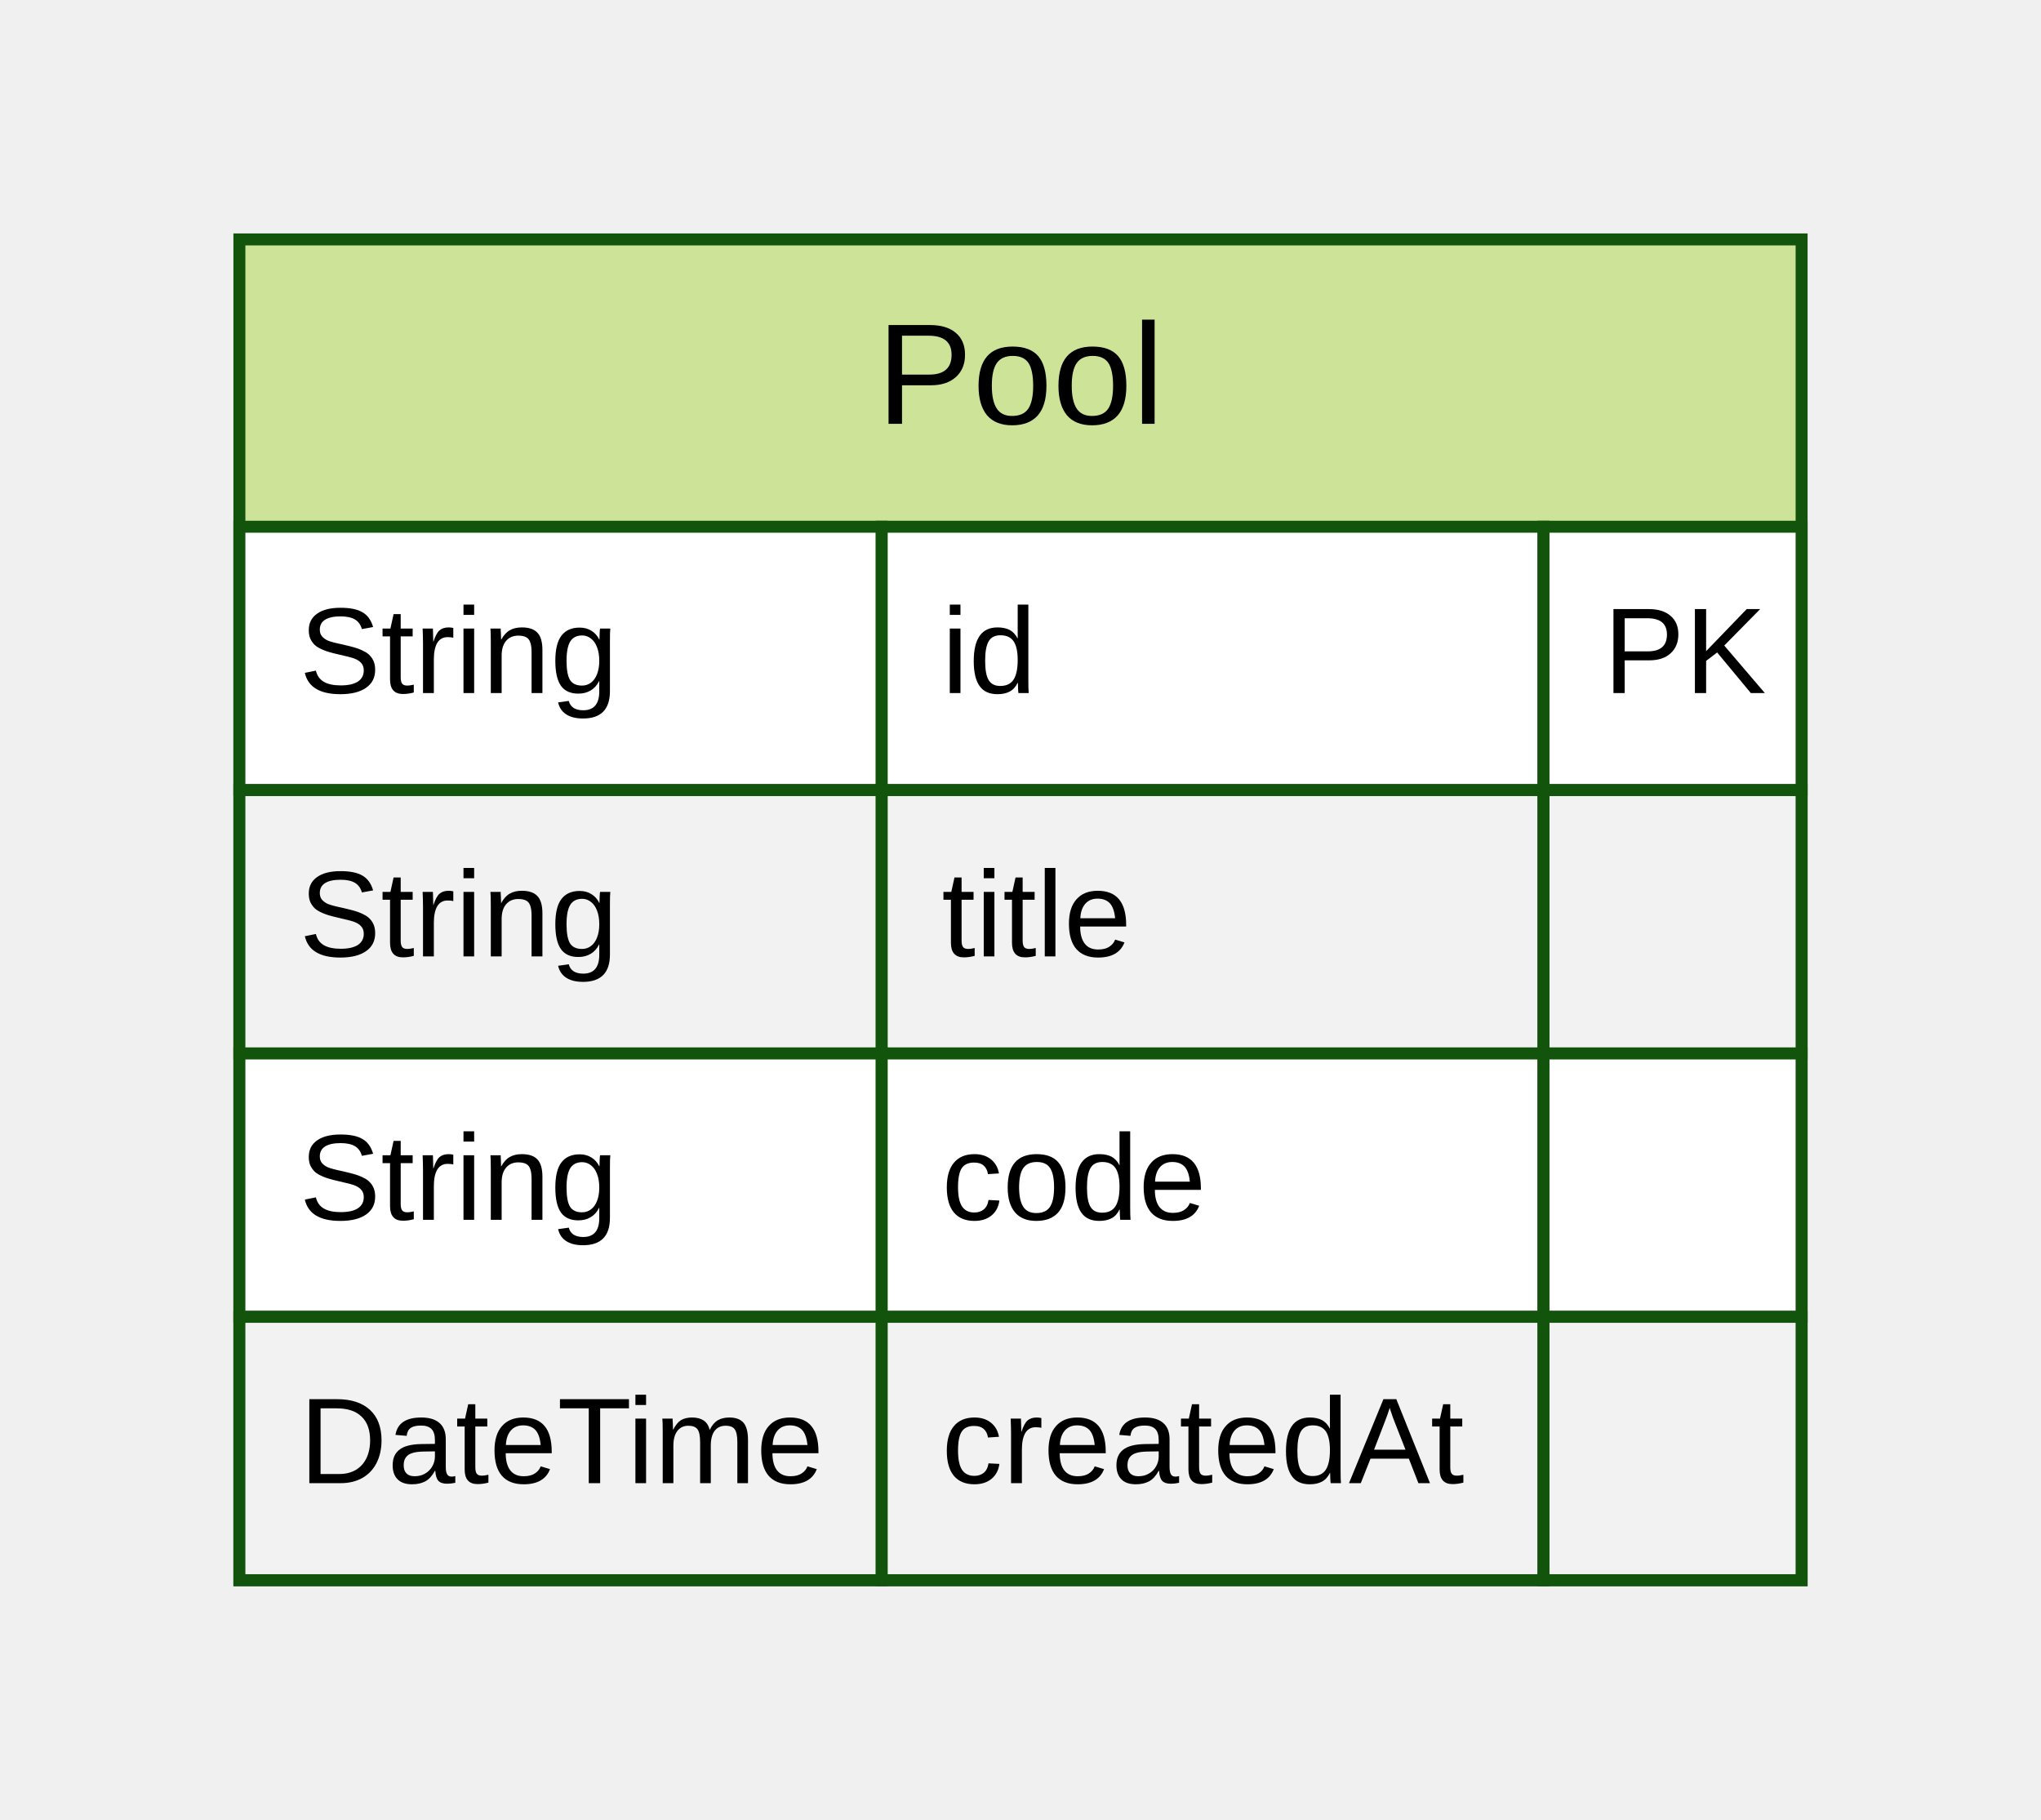
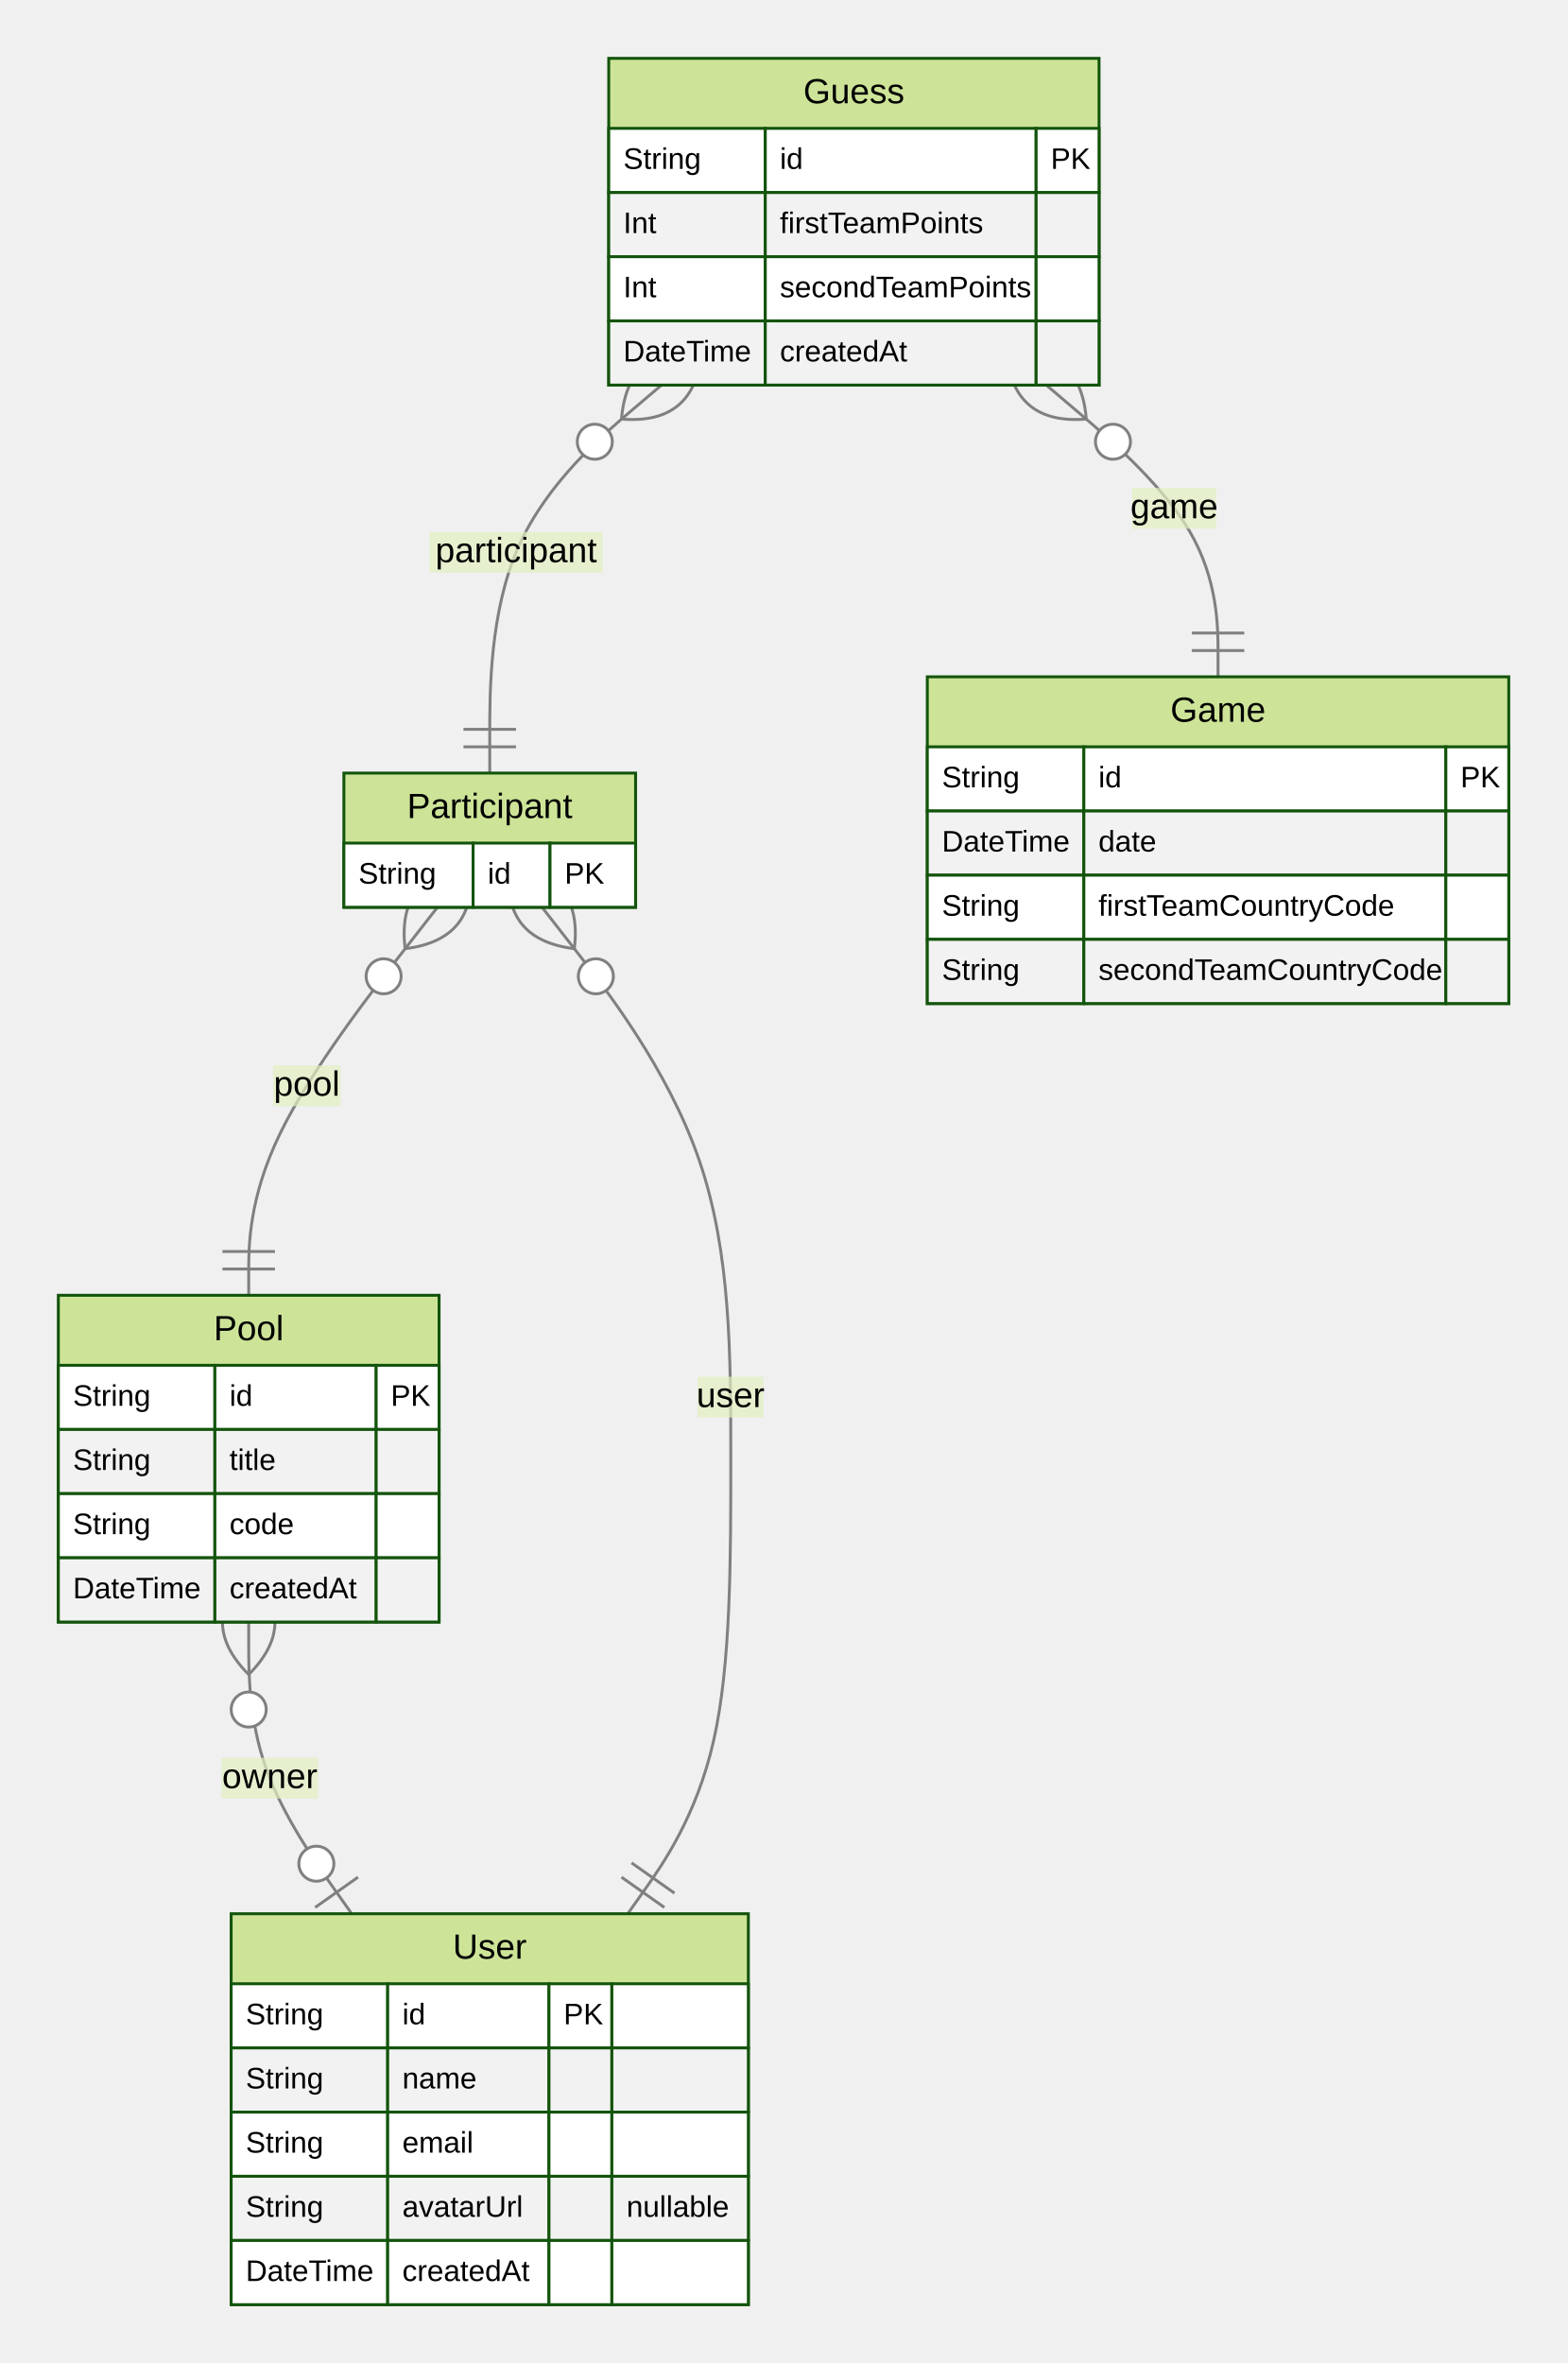
- <svg xmlns="http://www.w3.org/2000/svg" aria-roledescription="er" viewBox="0 0 170.516 152" style="max-width: 170.516px; background-color: white;" width="100%" id="mermaid-0">
+ <svg xmlns="http://www.w3.org/2000/svg" aria-roledescription="er" viewBox="0 0 537.207 810" style="max-width: 537.207px; background-color: white;" width="100%" id="mermaid-0">
  <style>#mermaid-0{font-family:"trebuchet ms",verdana,arial,sans-serif;font-size:16px;fill:#000000;}#mermaid-0 .error-icon{fill:#552222;}#mermaid-0 .error-text{fill:#552222;stroke:#552222;}#mermaid-0 .edge-thickness-normal{stroke-width:2px;}#mermaid-0 .edge-thickness-thick{stroke-width:3.5px;}#mermaid-0 .edge-pattern-solid{stroke-dasharray:0;}#mermaid-0 .edge-pattern-dashed{stroke-dasharray:3;}#mermaid-0 .edge-pattern-dotted{stroke-dasharray:2;}#mermaid-0 .marker{fill:#000000;stroke:#000000;}#mermaid-0 .marker.cross{stroke:#000000;}#mermaid-0 svg{font-family:"trebuchet ms",verdana,arial,sans-serif;font-size:16px;}#mermaid-0 .entityBox{fill:#cde498;stroke:#13540c;}#mermaid-0 .attributeBoxOdd{fill:#ffffff;stroke:#13540c;}#mermaid-0 .attributeBoxEven{fill:#f2f2f2;stroke:#13540c;}#mermaid-0 .relationshipLabelBox{fill:hsl(78.158, 58.462%, 84.51%);opacity:0.7;background-color:hsl(78.158, 58.462%, 84.51%);}#mermaid-0 .relationshipLabelBox rect{opacity:0.5;}#mermaid-0 .relationshipLine{stroke:#000000;}#mermaid-0 .entityTitleText{text-anchor:middle;font-size:18px;fill:#000000;}#mermaid-0 :root{--mermaid-font-family:"trebuchet ms",verdana,arial,sans-serif;}</style>
  <g />
  <defs>
    <marker orient="auto" markerHeight="18" markerWidth="18" refY="9" refX="0" id="ONLY_ONE_START">
      <path d="M9,0 L9,18 M15,0 L15,18" fill="none" stroke="gray" />
    </marker>
  </defs>
  <defs>
    <marker orient="auto" markerHeight="18" markerWidth="18" refY="9" refX="18" id="ONLY_ONE_END">
      <path d="M3,0 L3,18 M9,0 L9,18" fill="none" stroke="gray" />
    </marker>
  </defs>
  <defs>
    <marker orient="auto" markerHeight="18" markerWidth="30" refY="9" refX="0" id="ZERO_OR_ONE_START">
      <circle r="6" cy="9" cx="21" fill="white" stroke="gray" />
      <path d="M9,0 L9,18" fill="none" stroke="gray" />
    </marker>
  </defs>
  <defs>
    <marker orient="auto" markerHeight="18" markerWidth="30" refY="9" refX="30" id="ZERO_OR_ONE_END">
      <circle r="6" cy="9" cx="9" fill="white" stroke="gray" />
      <path d="M21,0 L21,18" fill="none" stroke="gray" />
    </marker>
  </defs>
  <defs>
    <marker orient="auto" markerHeight="36" markerWidth="45" refY="18" refX="18" id="ONE_OR_MORE_START">
      <path d="M0,18 Q 18,0 36,18 Q 18,36 0,18 M42,9 L42,27" fill="none" stroke="gray" />
    </marker>
  </defs>
  <defs>
    <marker orient="auto" markerHeight="36" markerWidth="45" refY="18" refX="27" id="ONE_OR_MORE_END">
      <path d="M3,9 L3,27 M9,18 Q27,0 45,18 Q27,36 9,18" fill="none" stroke="gray" />
    </marker>
  </defs>
  <defs>
    <marker orient="auto" markerHeight="36" markerWidth="57" refY="18" refX="18" id="ZERO_OR_MORE_START">
      <circle r="6" cy="18" cx="48" fill="white" stroke="gray" />
      <path d="M0,18 Q18,0 36,18 Q18,36 0,18" fill="none" stroke="gray" />
    </marker>
  </defs>
  <defs>
    <marker orient="auto" markerHeight="36" markerWidth="57" refY="18" refX="39" id="ZERO_OR_MORE_END">
      <circle r="6" cy="18" cx="9" fill="white" stroke="gray" />
      <path d="M21,18 Q39,0 57,18 Q39,36 21,18" fill="none" stroke="gray" />
    </marker>
  </defs>
-   <g transform="translate(20,20 )" id="entity-Pool-da4583b9-c175-43b3-b302-7fd796425f24">
+   <path style="stroke: gray; fill: none;" marker-start="url(#ZERO_OR_MORE_START)" marker-end="url(#ZERO_OR_ONE_END)" d="M85.258,556L85.258,564.333C85.258,572.667,85.258,589.333,91.143,606C97.028,622.667,108.799,639.333,114.684,647.667L120.569,656" class="er relationshipLine" />
+   <path style="stroke: gray; fill: none;" marker-start="url(#ZERO_OR_MORE_START)" marker-end="url(#ONLY_ONE_END)" d="M185.816,311L196.599,324.833C207.382,338.667,228.949,366.333,239.732,397.833C250.516,429.333,250.516,464.667,250.516,500C250.516,535.333,250.516,570.667,244.63,596.667C238.745,622.667,226.975,639.333,221.089,647.667L215.204,656" class="er relationshipLine" />
+   <path style="stroke: gray; fill: none;" marker-start="url(#ZERO_OR_MORE_START)" marker-end="url(#ONLY_ONE_END)" d="M149.958,311L139.174,324.833C128.391,338.667,106.824,366.333,96.041,388.5C85.258,410.667,85.258,427.333,85.258,435.667L85.258,444" class="er relationshipLine" />
+   <path style="stroke: gray; fill: none;" marker-start="url(#ZERO_OR_MORE_START)" marker-end="url(#ONLY_ONE_END)" d="M226.769,132L216.955,140.333C207.141,148.667,187.514,165.333,177.7,187.5C167.887,209.667,167.887,237.333,167.887,251.167L167.887,265" class="er relationshipLine" />
+   <path style="stroke: gray; fill: none;" marker-start="url(#ZERO_OR_MORE_START)" marker-end="url(#ONLY_ONE_END)" d="M358.665,132L368.478,140.333C378.292,148.667,397.92,165.333,407.733,182C417.547,198.667,417.547,215.333,417.547,223.667L417.547,232" class="er relationshipLine" />
+   <g transform="translate(20,444 )" id="entity-Pool-30e3efba-65de-41e9-9de0-71fbcc6227a3">
    <rect height="112" width="130.516" y="0" x="0" class="er entityBox" />
-     <text style="dominant-baseline: middle; text-anchor: middle; font-size: 12px;" transform="translate(65.25781,12)" y="0" x="0" id="text-entity-Pool-da4583b9-c175-43b3-b302-7fd796425f24" class="er entityLabel">Pool</text>
-     <rect height="22" width="53.664" y="24" x="0" class="er attributeBoxOdd" />
-     <text style="dominant-baseline: middle; font-size: 10.2px;" transform="translate(5,35)" y="0" x="0" id="text-entity-Pool-da4583b9-c175-43b3-b302-7fd796425f24-attr-1-type" class="er entityLabel">String</text>
+     <text style="dominant-baseline: middle; text-anchor: middle; font-size: 12px;" transform="translate(65.25781,12)" y="0" x="0" id="text-entity-Pool-30e3efba-65de-41e9-9de0-71fbcc6227a3" class="er entityLabel">Pool</text>
+     <rect height="22" width="53.664" y="24" x="0" class="er attributeBoxOdd" />
+     <text style="dominant-baseline: middle; font-size: 10.2px;" transform="translate(5,35)" y="0" x="0" id="text-entity-Pool-30e3efba-65de-41e9-9de0-71fbcc6227a3-attr-1-type" class="er entityLabel">String</text>
    <rect height="22" width="55.289" y="24" x="53.664" class="er attributeBoxOdd" />
-     <text style="dominant-baseline: middle; font-size: 10.2px;" transform="translate(58.66406,35)" y="0" x="0" id="text-entity-Pool-da4583b9-c175-43b3-b302-7fd796425f24-attr-1-name" class="er entityLabel">id</text>
+     <text style="dominant-baseline: middle; font-size: 10.2px;" transform="translate(58.66406,35)" y="0" x="0" id="text-entity-Pool-30e3efba-65de-41e9-9de0-71fbcc6227a3-attr-1-name" class="er entityLabel">id</text>
    <rect height="22" width="21.562" y="24" x="108.953" class="er attributeBoxOdd" />
-     <text style="dominant-baseline: middle; font-size: 10.2px;" transform="translate(113.9531,35)" y="0" x="0" id="text-entity-Pool-da4583b9-c175-43b3-b302-7fd796425f24-attr-1-key" class="er entityLabel">PK</text>
-     <rect height="22" width="53.664" y="46" x="0" class="er attributeBoxEven" />
-     <text style="dominant-baseline: middle; font-size: 10.2px;" transform="translate(5,57)" y="0" x="0" id="text-entity-Pool-da4583b9-c175-43b3-b302-7fd796425f24-attr-2-type" class="er entityLabel">String</text>
+     <text style="dominant-baseline: middle; font-size: 10.2px;" transform="translate(113.9531,35)" y="0" x="0" id="text-entity-Pool-30e3efba-65de-41e9-9de0-71fbcc6227a3-attr-1-key" class="er entityLabel">PK</text>
+     <rect height="22" width="53.664" y="46" x="0" class="er attributeBoxEven" />
+     <text style="dominant-baseline: middle; font-size: 10.2px;" transform="translate(5,57)" y="0" x="0" id="text-entity-Pool-30e3efba-65de-41e9-9de0-71fbcc6227a3-attr-2-type" class="er entityLabel">String</text>
    <rect height="22" width="55.289" y="46" x="53.664" class="er attributeBoxEven" />
-     <text style="dominant-baseline: middle; font-size: 10.2px;" transform="translate(58.66406,57)" y="0" x="0" id="text-entity-Pool-da4583b9-c175-43b3-b302-7fd796425f24-attr-2-name" class="er entityLabel">title</text>
+     <text style="dominant-baseline: middle; font-size: 10.2px;" transform="translate(58.66406,57)" y="0" x="0" id="text-entity-Pool-30e3efba-65de-41e9-9de0-71fbcc6227a3-attr-2-name" class="er entityLabel">title</text>
    <rect height="22" width="21.562" y="46" x="108.953" class="er attributeBoxEven" />
-     <text style="dominant-baseline: middle; font-size: 10.2px;" transform="translate(113.9531,57)" y="0" x="0" id="text-entity-Pool-da4583b9-c175-43b3-b302-7fd796425f24-attr-2-key" class="er entityLabel" />
-     <rect height="22" width="53.664" y="68" x="0" class="er attributeBoxOdd" />
-     <text style="dominant-baseline: middle; font-size: 10.2px;" transform="translate(5,79)" y="0" x="0" id="text-entity-Pool-da4583b9-c175-43b3-b302-7fd796425f24-attr-3-type" class="er entityLabel">String</text>
+     <text style="dominant-baseline: middle; font-size: 10.2px;" transform="translate(113.9531,57)" y="0" x="0" id="text-entity-Pool-30e3efba-65de-41e9-9de0-71fbcc6227a3-attr-2-key" class="er entityLabel" />
+     <rect height="22" width="53.664" y="68" x="0" class="er attributeBoxOdd" />
+     <text style="dominant-baseline: middle; font-size: 10.2px;" transform="translate(5,79)" y="0" x="0" id="text-entity-Pool-30e3efba-65de-41e9-9de0-71fbcc6227a3-attr-3-type" class="er entityLabel">String</text>
    <rect height="22" width="55.289" y="68" x="53.664" class="er attributeBoxOdd" />
-     <text style="dominant-baseline: middle; font-size: 10.2px;" transform="translate(58.66406,79)" y="0" x="0" id="text-entity-Pool-da4583b9-c175-43b3-b302-7fd796425f24-attr-3-name" class="er entityLabel">code</text>
+     <text style="dominant-baseline: middle; font-size: 10.2px;" transform="translate(58.66406,79)" y="0" x="0" id="text-entity-Pool-30e3efba-65de-41e9-9de0-71fbcc6227a3-attr-3-name" class="er entityLabel">code</text>
    <rect height="22" width="21.562" y="68" x="108.953" class="er attributeBoxOdd" />
-     <text style="dominant-baseline: middle; font-size: 10.2px;" transform="translate(113.9531,79)" y="0" x="0" id="text-entity-Pool-da4583b9-c175-43b3-b302-7fd796425f24-attr-3-key" class="er entityLabel" />
-     <rect height="22" width="53.664" y="90" x="0" class="er attributeBoxEven" />
-     <text style="dominant-baseline: middle; font-size: 10.2px;" transform="translate(5,101)" y="0" x="0" id="text-entity-Pool-da4583b9-c175-43b3-b302-7fd796425f24-attr-4-type" class="er entityLabel">DateTime</text>
+     <text style="dominant-baseline: middle; font-size: 10.2px;" transform="translate(113.9531,79)" y="0" x="0" id="text-entity-Pool-30e3efba-65de-41e9-9de0-71fbcc6227a3-attr-3-key" class="er entityLabel" />
+     <rect height="22" width="53.664" y="90" x="0" class="er attributeBoxEven" />
+     <text style="dominant-baseline: middle; font-size: 10.2px;" transform="translate(5,101)" y="0" x="0" id="text-entity-Pool-30e3efba-65de-41e9-9de0-71fbcc6227a3-attr-4-type" class="er entityLabel">DateTime</text>
    <rect height="22" width="55.289" y="90" x="53.664" class="er attributeBoxEven" />
-     <text style="dominant-baseline: middle; font-size: 10.2px;" transform="translate(58.66406,101)" y="0" x="0" id="text-entity-Pool-da4583b9-c175-43b3-b302-7fd796425f24-attr-4-name" class="er entityLabel">createdAt</text>
+     <text style="dominant-baseline: middle; font-size: 10.2px;" transform="translate(58.66406,101)" y="0" x="0" id="text-entity-Pool-30e3efba-65de-41e9-9de0-71fbcc6227a3-attr-4-name" class="er entityLabel">createdAt</text>
    <rect height="22" width="21.562" y="90" x="108.953" class="er attributeBoxEven" />
-     <text style="dominant-baseline: middle; font-size: 10.2px;" transform="translate(113.9531,101)" y="0" x="0" id="text-entity-Pool-da4583b9-c175-43b3-b302-7fd796425f24-attr-4-key" class="er entityLabel" />
-   </g>
+     <text style="dominant-baseline: middle; font-size: 10.2px;" transform="translate(113.9531,101)" y="0" x="0" id="text-entity-Pool-30e3efba-65de-41e9-9de0-71fbcc6227a3-attr-4-key" class="er entityLabel" />
+   </g>
+   <g transform="translate(117.8867,265 )" id="entity-Participant-0e7fa8bb-e5d0-4dcc-b5c6-d1abcc28abc2">
+     <rect height="46" width="100" y="0" x="0" class="er entityBox" />
+     <text style="dominant-baseline: middle; text-anchor: middle; font-size: 12px;" transform="translate(50,12)" y="0" x="0" id="text-entity-Participant-0e7fa8bb-e5d0-4dcc-b5c6-d1abcc28abc2" class="er entityLabel">Participant</text>
+     <rect height="22" width="44.297" y="24" x="0" class="er attributeBoxOdd" />
+     <text style="dominant-baseline: middle; font-size: 10.2px;" transform="translate(5,35)" y="0" x="0" id="text-entity-Participant-0e7fa8bb-e5d0-4dcc-b5c6-d1abcc28abc2-attr-1-type" class="er entityLabel">String</text>
+     <rect height="22" width="26.367" y="24" x="44.297" class="er attributeBoxOdd" />
+     <text style="dominant-baseline: middle; font-size: 10.2px;" transform="translate(49.29688,35)" y="0" x="0" id="text-entity-Participant-0e7fa8bb-e5d0-4dcc-b5c6-d1abcc28abc2-attr-1-name" class="er entityLabel">id</text>
+     <rect height="22" width="29.336" y="24" x="70.664" class="er attributeBoxOdd" />
+     <text style="dominant-baseline: middle; font-size: 10.2px;" transform="translate(75.66406,35)" y="0" x="0" id="text-entity-Participant-0e7fa8bb-e5d0-4dcc-b5c6-d1abcc28abc2-attr-1-key" class="er entityLabel">PK</text>
+   </g>
+   <g transform="translate(79.23828,656 )" id="entity-User-e219dcaa-9ea2-4bfe-be4d-8620aa1b5126">
+     <rect height="134" width="177.297" y="0" x="0" class="er entityBox" />
+     <text style="dominant-baseline: middle; text-anchor: middle; font-size: 12px;" transform="translate(88.64844,12)" y="0" x="0" id="text-entity-User-e219dcaa-9ea2-4bfe-be4d-8620aa1b5126" class="er entityLabel">User</text>
+     <rect height="22" width="53.664" y="24" x="0" class="er attributeBoxOdd" />
+     <text style="dominant-baseline: middle; font-size: 10.2px;" transform="translate(5,35)" y="0" x="0" id="text-entity-User-e219dcaa-9ea2-4bfe-be4d-8620aa1b5126-attr-1-type" class="er entityLabel">String</text>
+     <rect height="22" width="55.289" y="24" x="53.664" class="er attributeBoxOdd" />
+     <text style="dominant-baseline: middle; font-size: 10.2px;" transform="translate(58.66406,35)" y="0" x="0" id="text-entity-User-e219dcaa-9ea2-4bfe-be4d-8620aa1b5126-attr-1-name" class="er entityLabel">id</text>
+     <rect height="22" width="21.562" y="24" x="108.953" class="er attributeBoxOdd" />
+     <text style="dominant-baseline: middle; font-size: 10.2px;" transform="translate(113.9531,35)" y="0" x="0" id="text-entity-User-e219dcaa-9ea2-4bfe-be4d-8620aa1b5126-attr-1-key" class="er entityLabel">PK</text>
+     <rect height="22" width="46.781" y="24" x="130.516" class="er attributeBoxOdd" />
+     <text style="dominant-baseline: middle; font-size: 10.2px;" transform="translate(135.5156,35)" y="0" x="0" id="text-entity-User-e219dcaa-9ea2-4bfe-be4d-8620aa1b5126-attr-1-comment" class="er entityLabel" />
+     <rect height="22" width="53.664" y="46" x="0" class="er attributeBoxEven" />
+     <text style="dominant-baseline: middle; font-size: 10.2px;" transform="translate(5,57)" y="0" x="0" id="text-entity-User-e219dcaa-9ea2-4bfe-be4d-8620aa1b5126-attr-2-type" class="er entityLabel">String</text>
+     <rect height="22" width="55.289" y="46" x="53.664" class="er attributeBoxEven" />
+     <text style="dominant-baseline: middle; font-size: 10.2px;" transform="translate(58.66406,57)" y="0" x="0" id="text-entity-User-e219dcaa-9ea2-4bfe-be4d-8620aa1b5126-attr-2-name" class="er entityLabel">name</text>
+     <rect height="22" width="21.562" y="46" x="108.953" class="er attributeBoxEven" />
+     <text style="dominant-baseline: middle; font-size: 10.2px;" transform="translate(113.9531,57)" y="0" x="0" id="text-entity-User-e219dcaa-9ea2-4bfe-be4d-8620aa1b5126-attr-2-key" class="er entityLabel" />
+     <rect height="22" width="46.781" y="46" x="130.516" class="er attributeBoxEven" />
+     <text style="dominant-baseline: middle; font-size: 10.2px;" transform="translate(135.5156,57)" y="0" x="0" id="text-entity-User-e219dcaa-9ea2-4bfe-be4d-8620aa1b5126-attr-2-comment" class="er entityLabel" />
+     <rect height="22" width="53.664" y="68" x="0" class="er attributeBoxOdd" />
+     <text style="dominant-baseline: middle; font-size: 10.2px;" transform="translate(5,79)" y="0" x="0" id="text-entity-User-e219dcaa-9ea2-4bfe-be4d-8620aa1b5126-attr-3-type" class="er entityLabel">String</text>
+     <rect height="22" width="55.289" y="68" x="53.664" class="er attributeBoxOdd" />
+     <text style="dominant-baseline: middle; font-size: 10.2px;" transform="translate(58.66406,79)" y="0" x="0" id="text-entity-User-e219dcaa-9ea2-4bfe-be4d-8620aa1b5126-attr-3-name" class="er entityLabel">email</text>
+     <rect height="22" width="21.562" y="68" x="108.953" class="er attributeBoxOdd" />
+     <text style="dominant-baseline: middle; font-size: 10.2px;" transform="translate(113.9531,79)" y="0" x="0" id="text-entity-User-e219dcaa-9ea2-4bfe-be4d-8620aa1b5126-attr-3-key" class="er entityLabel" />
+     <rect height="22" width="46.781" y="68" x="130.516" class="er attributeBoxOdd" />
+     <text style="dominant-baseline: middle; font-size: 10.2px;" transform="translate(135.5156,79)" y="0" x="0" id="text-entity-User-e219dcaa-9ea2-4bfe-be4d-8620aa1b5126-attr-3-comment" class="er entityLabel" />
+     <rect height="22" width="53.664" y="90" x="0" class="er attributeBoxEven" />
+     <text style="dominant-baseline: middle; font-size: 10.2px;" transform="translate(5,101)" y="0" x="0" id="text-entity-User-e219dcaa-9ea2-4bfe-be4d-8620aa1b5126-attr-4-type" class="er entityLabel">String</text>
+     <rect height="22" width="55.289" y="90" x="53.664" class="er attributeBoxEven" />
+     <text style="dominant-baseline: middle; font-size: 10.2px;" transform="translate(58.66406,101)" y="0" x="0" id="text-entity-User-e219dcaa-9ea2-4bfe-be4d-8620aa1b5126-attr-4-name" class="er entityLabel">avatarUrl</text>
+     <rect height="22" width="21.562" y="90" x="108.953" class="er attributeBoxEven" />
+     <text style="dominant-baseline: middle; font-size: 10.2px;" transform="translate(113.9531,101)" y="0" x="0" id="text-entity-User-e219dcaa-9ea2-4bfe-be4d-8620aa1b5126-attr-4-key" class="er entityLabel" />
+     <rect height="22" width="46.781" y="90" x="130.516" class="er attributeBoxEven" />
+     <text style="dominant-baseline: middle; font-size: 10.2px;" transform="translate(135.5156,101)" y="0" x="0" id="text-entity-User-e219dcaa-9ea2-4bfe-be4d-8620aa1b5126-attr-4-comment" class="er entityLabel">nullable</text>
+     <rect height="22" width="53.664" y="112" x="0" class="er attributeBoxOdd" />
+     <text style="dominant-baseline: middle; font-size: 10.2px;" transform="translate(5,123)" y="0" x="0" id="text-entity-User-e219dcaa-9ea2-4bfe-be4d-8620aa1b5126-attr-5-type" class="er entityLabel">DateTime</text>
+     <rect height="22" width="55.289" y="112" x="53.664" class="er attributeBoxOdd" />
+     <text style="dominant-baseline: middle; font-size: 10.2px;" transform="translate(58.66406,123)" y="0" x="0" id="text-entity-User-e219dcaa-9ea2-4bfe-be4d-8620aa1b5126-attr-5-name" class="er entityLabel">createdAt</text>
+     <rect height="22" width="21.562" y="112" x="108.953" class="er attributeBoxOdd" />
+     <text style="dominant-baseline: middle; font-size: 10.2px;" transform="translate(113.9531,123)" y="0" x="0" id="text-entity-User-e219dcaa-9ea2-4bfe-be4d-8620aa1b5126-attr-5-key" class="er entityLabel" />
+     <rect height="22" width="46.781" y="112" x="130.516" class="er attributeBoxOdd" />
+     <text style="dominant-baseline: middle; font-size: 10.2px;" transform="translate(135.5156,123)" y="0" x="0" id="text-entity-User-e219dcaa-9ea2-4bfe-be4d-8620aa1b5126-attr-5-comment" class="er entityLabel" />
+   </g>
+   <g transform="translate(317.8867,232 )" id="entity-Game-bd372c29-2346-4e3f-8fb1-df670ea5a769">
+     <rect height="112" width="199.32" y="0" x="0" class="er entityBox" />
+     <text style="dominant-baseline: middle; text-anchor: middle; font-size: 12px;" transform="translate(99.66016,12)" y="0" x="0" id="text-entity-Game-bd372c29-2346-4e3f-8fb1-df670ea5a769" class="er entityLabel">Game</text>
+     <rect height="22" width="53.664" y="24" x="0" class="er attributeBoxOdd" />
+     <text style="dominant-baseline: middle; font-size: 10.2px;" transform="translate(5,35)" y="0" x="0" id="text-entity-Game-bd372c29-2346-4e3f-8fb1-df670ea5a769-attr-1-type" class="er entityLabel">String</text>
+     <rect height="22" width="124.094" y="24" x="53.664" class="er attributeBoxOdd" />
+     <text style="dominant-baseline: middle; font-size: 10.2px;" transform="translate(58.66406,35)" y="0" x="0" id="text-entity-Game-bd372c29-2346-4e3f-8fb1-df670ea5a769-attr-1-name" class="er entityLabel">id</text>
+     <rect height="22" width="21.562" y="24" x="177.758" class="er attributeBoxOdd" />
+     <text style="dominant-baseline: middle; font-size: 10.2px;" transform="translate(182.7578,35)" y="0" x="0" id="text-entity-Game-bd372c29-2346-4e3f-8fb1-df670ea5a769-attr-1-key" class="er entityLabel">PK</text>
+     <rect height="22" width="53.664" y="46" x="0" class="er attributeBoxEven" />
+     <text style="dominant-baseline: middle; font-size: 10.2px;" transform="translate(5,57)" y="0" x="0" id="text-entity-Game-bd372c29-2346-4e3f-8fb1-df670ea5a769-attr-2-type" class="er entityLabel">DateTime</text>
+     <rect height="22" width="124.094" y="46" x="53.664" class="er attributeBoxEven" />
+     <text style="dominant-baseline: middle; font-size: 10.2px;" transform="translate(58.66406,57)" y="0" x="0" id="text-entity-Game-bd372c29-2346-4e3f-8fb1-df670ea5a769-attr-2-name" class="er entityLabel">date</text>
+     <rect height="22" width="21.562" y="46" x="177.758" class="er attributeBoxEven" />
+     <text style="dominant-baseline: middle; font-size: 10.2px;" transform="translate(182.7578,57)" y="0" x="0" id="text-entity-Game-bd372c29-2346-4e3f-8fb1-df670ea5a769-attr-2-key" class="er entityLabel" />
+     <rect height="22" width="53.664" y="68" x="0" class="er attributeBoxOdd" />
+     <text style="dominant-baseline: middle; font-size: 10.2px;" transform="translate(5,79)" y="0" x="0" id="text-entity-Game-bd372c29-2346-4e3f-8fb1-df670ea5a769-attr-3-type" class="er entityLabel">String</text>
+     <rect height="22" width="124.094" y="68" x="53.664" class="er attributeBoxOdd" />
+     <text style="dominant-baseline: middle; font-size: 10.2px;" transform="translate(58.66406,79)" y="0" x="0" id="text-entity-Game-bd372c29-2346-4e3f-8fb1-df670ea5a769-attr-3-name" class="er entityLabel">firstTeamCountryCode</text>
+     <rect height="22" width="21.562" y="68" x="177.758" class="er attributeBoxOdd" />
+     <text style="dominant-baseline: middle; font-size: 10.2px;" transform="translate(182.7578,79)" y="0" x="0" id="text-entity-Game-bd372c29-2346-4e3f-8fb1-df670ea5a769-attr-3-key" class="er entityLabel" />
+     <rect height="22" width="53.664" y="90" x="0" class="er attributeBoxEven" />
+     <text style="dominant-baseline: middle; font-size: 10.2px;" transform="translate(5,101)" y="0" x="0" id="text-entity-Game-bd372c29-2346-4e3f-8fb1-df670ea5a769-attr-4-type" class="er entityLabel">String</text>
+     <rect height="22" width="124.094" y="90" x="53.664" class="er attributeBoxEven" />
+     <text style="dominant-baseline: middle; font-size: 10.2px;" transform="translate(58.66406,101)" y="0" x="0" id="text-entity-Game-bd372c29-2346-4e3f-8fb1-df670ea5a769-attr-4-name" class="er entityLabel">secondTeamCountryCode</text>
+     <rect height="22" width="21.562" y="90" x="177.758" class="er attributeBoxEven" />
+     <text style="dominant-baseline: middle; font-size: 10.2px;" transform="translate(182.7578,101)" y="0" x="0" id="text-entity-Game-bd372c29-2346-4e3f-8fb1-df670ea5a769-attr-4-key" class="er entityLabel" />
+   </g>
+   <g transform="translate(208.6777,20 )" id="entity-Guess-fc4b1dfd-3a6c-4e60-9cd0-2210d0dfaaf9">
+     <rect height="112" width="168.078" y="0" x="0" class="er entityBox" />
+     <text style="dominant-baseline: middle; text-anchor: middle; font-size: 12px;" transform="translate(84.03906,12)" y="0" x="0" id="text-entity-Guess-fc4b1dfd-3a6c-4e60-9cd0-2210d0dfaaf9" class="er entityLabel">Guess</text>
+     <rect height="22" width="53.664" y="24" x="0" class="er attributeBoxOdd" />
+     <text style="dominant-baseline: middle; font-size: 10.2px;" transform="translate(5,35)" y="0" x="0" id="text-entity-Guess-fc4b1dfd-3a6c-4e60-9cd0-2210d0dfaaf9-attr-1-type" class="er entityLabel">String</text>
+     <rect height="22" width="92.852" y="24" x="53.664" class="er attributeBoxOdd" />
+     <text style="dominant-baseline: middle; font-size: 10.2px;" transform="translate(58.66406,35)" y="0" x="0" id="text-entity-Guess-fc4b1dfd-3a6c-4e60-9cd0-2210d0dfaaf9-attr-1-name" class="er entityLabel">id</text>
+     <rect height="22" width="21.562" y="24" x="146.516" class="er attributeBoxOdd" />
+     <text style="dominant-baseline: middle; font-size: 10.2px;" transform="translate(151.5156,35)" y="0" x="0" id="text-entity-Guess-fc4b1dfd-3a6c-4e60-9cd0-2210d0dfaaf9-attr-1-key" class="er entityLabel">PK</text>
+     <rect height="22" width="53.664" y="46" x="0" class="er attributeBoxEven" />
+     <text style="dominant-baseline: middle; font-size: 10.2px;" transform="translate(5,57)" y="0" x="0" id="text-entity-Guess-fc4b1dfd-3a6c-4e60-9cd0-2210d0dfaaf9-attr-2-type" class="er entityLabel">Int</text>
+     <rect height="22" width="92.852" y="46" x="53.664" class="er attributeBoxEven" />
+     <text style="dominant-baseline: middle; font-size: 10.2px;" transform="translate(58.66406,57)" y="0" x="0" id="text-entity-Guess-fc4b1dfd-3a6c-4e60-9cd0-2210d0dfaaf9-attr-2-name" class="er entityLabel">firstTeamPoints</text>
+     <rect height="22" width="21.562" y="46" x="146.516" class="er attributeBoxEven" />
+     <text style="dominant-baseline: middle; font-size: 10.2px;" transform="translate(151.5156,57)" y="0" x="0" id="text-entity-Guess-fc4b1dfd-3a6c-4e60-9cd0-2210d0dfaaf9-attr-2-key" class="er entityLabel" />
+     <rect height="22" width="53.664" y="68" x="0" class="er attributeBoxOdd" />
+     <text style="dominant-baseline: middle; font-size: 10.2px;" transform="translate(5,79)" y="0" x="0" id="text-entity-Guess-fc4b1dfd-3a6c-4e60-9cd0-2210d0dfaaf9-attr-3-type" class="er entityLabel">Int</text>
+     <rect height="22" width="92.852" y="68" x="53.664" class="er attributeBoxOdd" />
+     <text style="dominant-baseline: middle; font-size: 10.2px;" transform="translate(58.66406,79)" y="0" x="0" id="text-entity-Guess-fc4b1dfd-3a6c-4e60-9cd0-2210d0dfaaf9-attr-3-name" class="er entityLabel">secondTeamPoints</text>
+     <rect height="22" width="21.562" y="68" x="146.516" class="er attributeBoxOdd" />
+     <text style="dominant-baseline: middle; font-size: 10.2px;" transform="translate(151.5156,79)" y="0" x="0" id="text-entity-Guess-fc4b1dfd-3a6c-4e60-9cd0-2210d0dfaaf9-attr-3-key" class="er entityLabel" />
+     <rect height="22" width="53.664" y="90" x="0" class="er attributeBoxEven" />
+     <text style="dominant-baseline: middle; font-size: 10.2px;" transform="translate(5,101)" y="0" x="0" id="text-entity-Guess-fc4b1dfd-3a6c-4e60-9cd0-2210d0dfaaf9-attr-4-type" class="er entityLabel">DateTime</text>
+     <rect height="22" width="92.852" y="90" x="53.664" class="er attributeBoxEven" />
+     <text style="dominant-baseline: middle; font-size: 10.2px;" transform="translate(58.66406,101)" y="0" x="0" id="text-entity-Guess-fc4b1dfd-3a6c-4e60-9cd0-2210d0dfaaf9-attr-4-name" class="er entityLabel">createdAt</text>
+     <rect height="22" width="21.562" y="90" x="146.516" class="er attributeBoxEven" />
+     <text style="dominant-baseline: middle; font-size: 10.2px;" transform="translate(151.5156,101)" y="0" x="0" id="text-entity-Guess-fc4b1dfd-3a6c-4e60-9cd0-2210d0dfaaf9-attr-4-key" class="er entityLabel" />
+   </g>
+   <rect height="14" width="33.141" y="602.546" x="75.911" class="er relationshipLabelBox" />
+   <text style="text-anchor: middle; dominant-baseline: middle; font-size: 12px;" y="609.546" x="92.481" id="rel1" class="er relationshipLabel">owner</text>
+   <rect height="14" width="22.625" y="471.925" x="239.118" class="er relationshipLabelBox" />
+   <text style="text-anchor: middle; dominant-baseline: middle; font-size: 12px;" y="478.925" x="250.43" id="rel2" class="er relationshipLabel">user</text>
+   <rect height="14" width="23.109" y="365.194" x="93.607" class="er relationshipLabelBox" />
+   <text style="text-anchor: middle; dominant-baseline: middle; font-size: 12px;" y="372.194" x="105.162" id="rel3" class="er relationshipLabel">pool</text>
+   <rect height="14" width="59.508" y="182.313" x="147.17" class="er relationshipLabelBox" />
+   <text style="text-anchor: middle; dominant-baseline: middle; font-size: 12px;" y="189.313" x="176.924" id="rel4" class="er relationshipLabel">participant</text>
+   <rect height="14" width="28.836" y="167.262" x="388.103" class="er relationshipLabelBox" />
+   <text style="text-anchor: middle; dominant-baseline: middle; font-size: 12px;" y="174.262" x="402.521" id="rel5" class="er relationshipLabel">game</text>
</svg>
